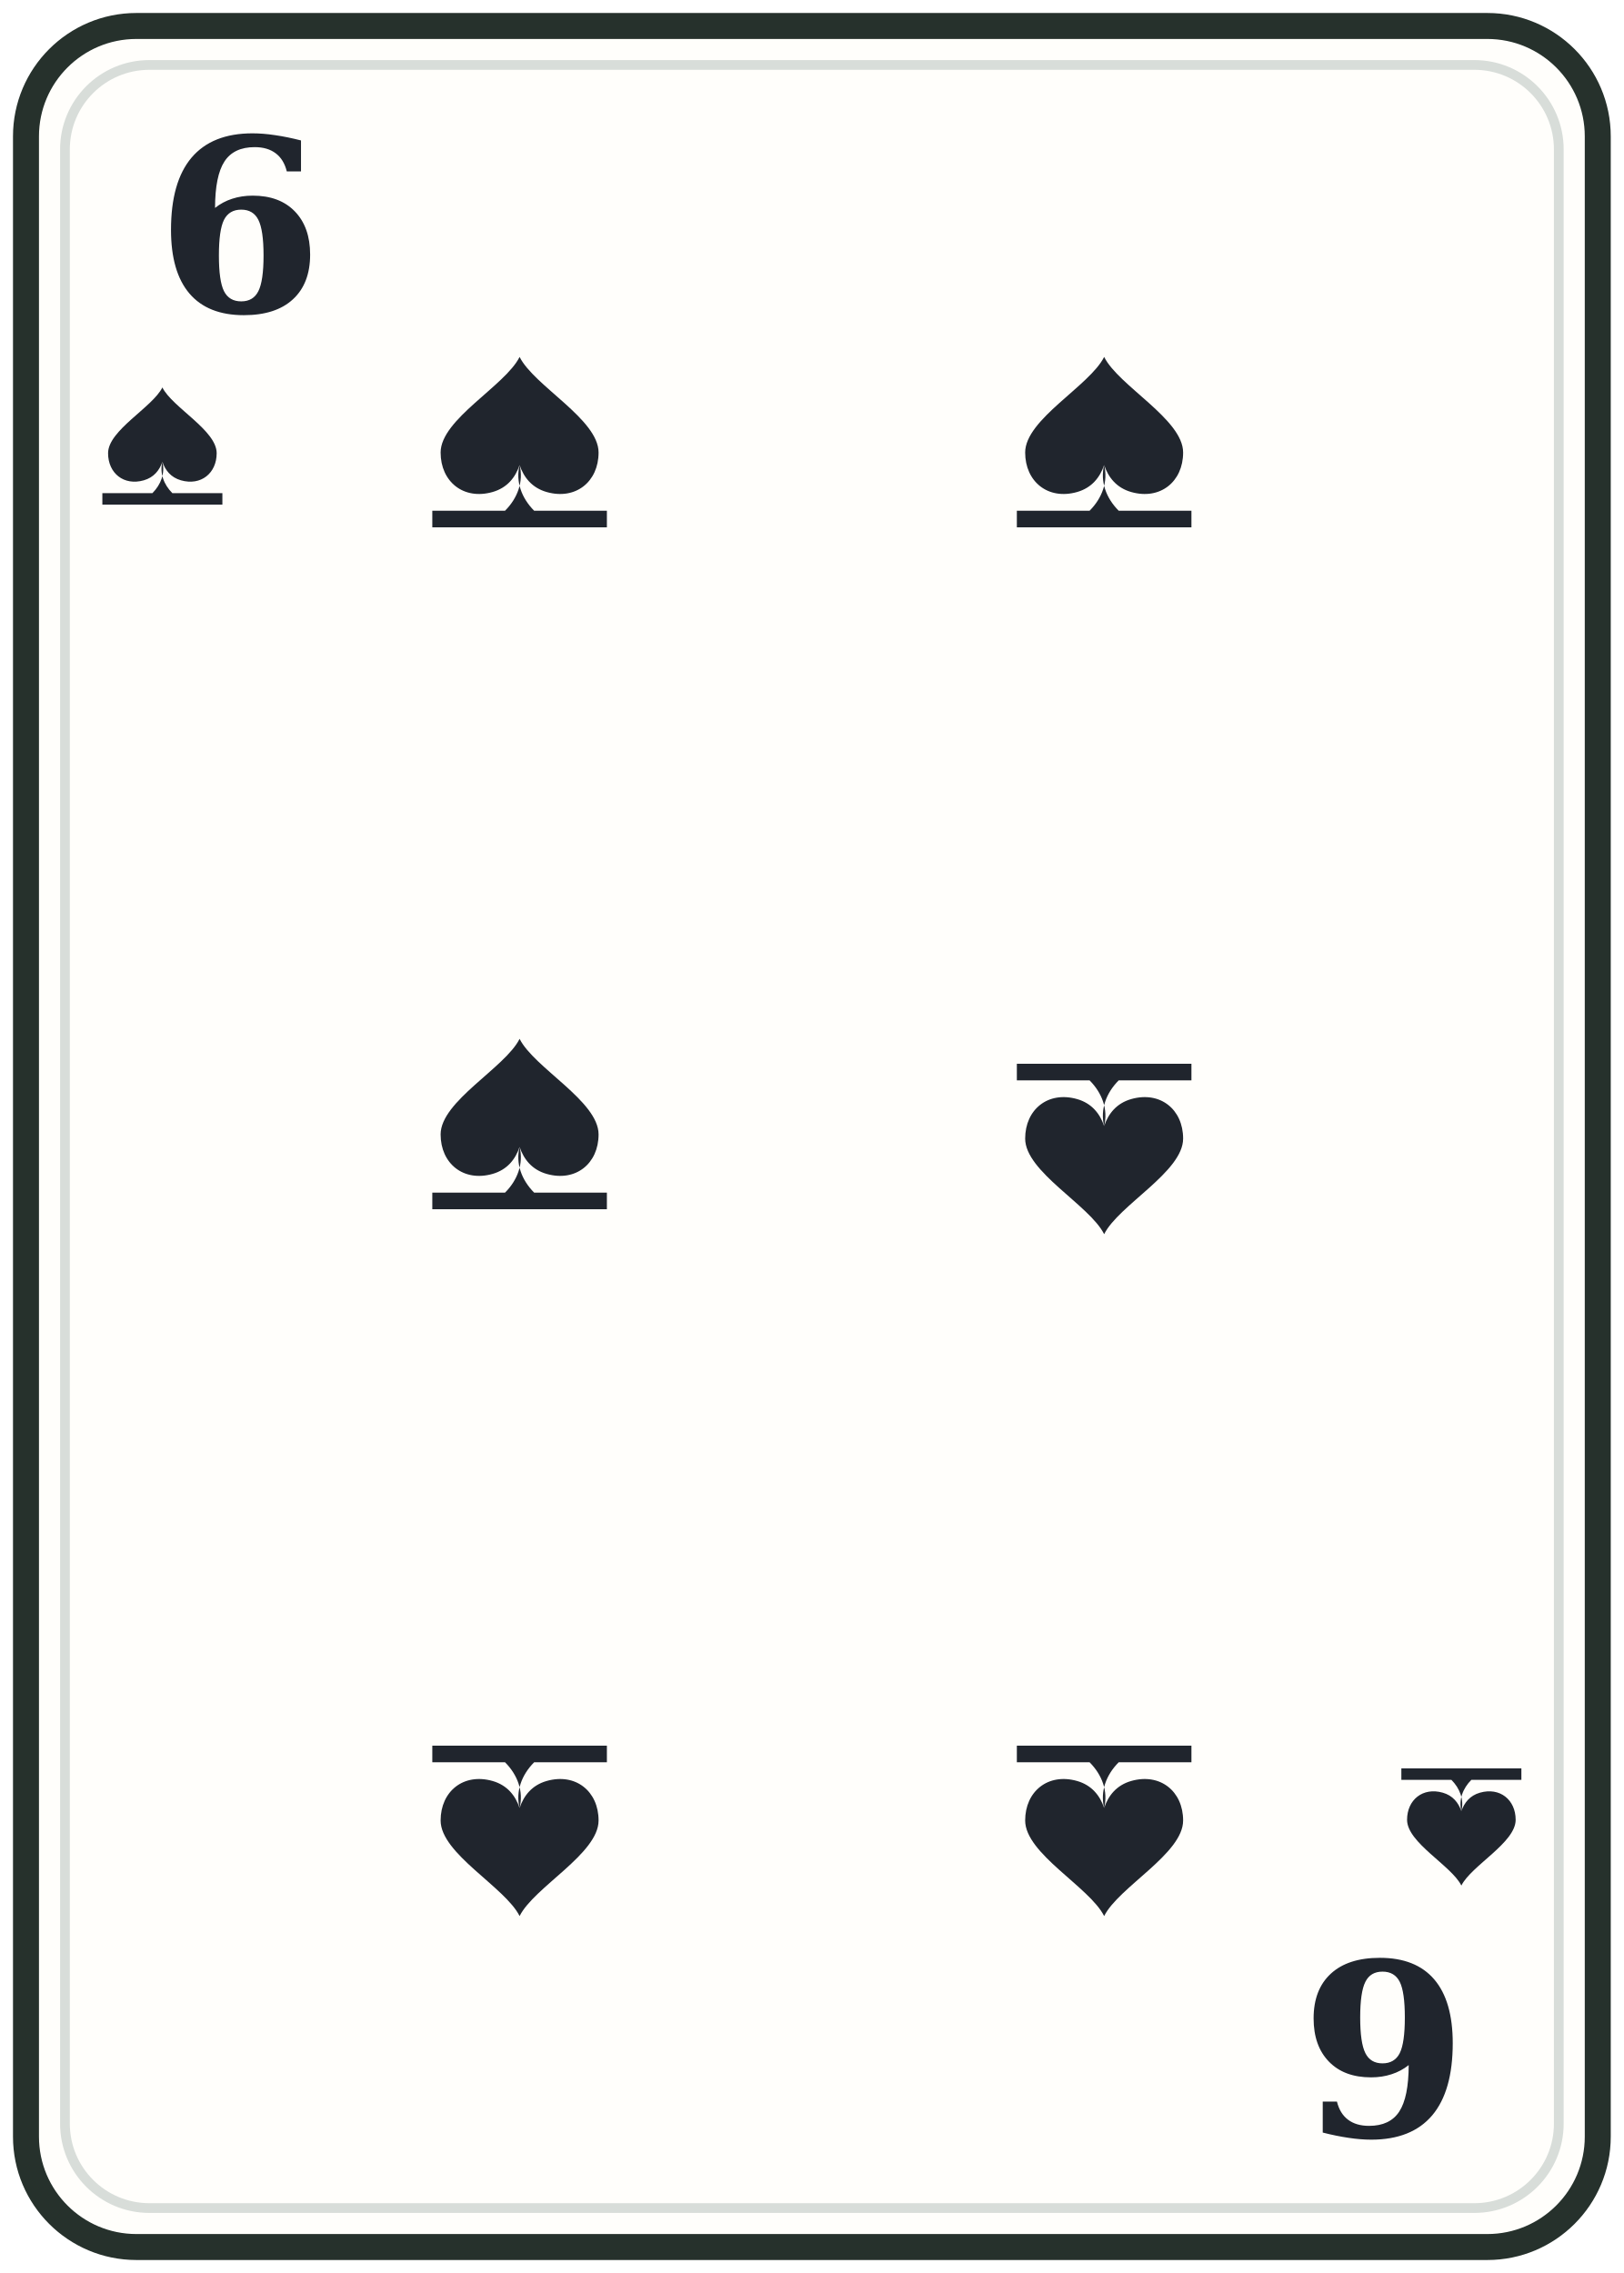
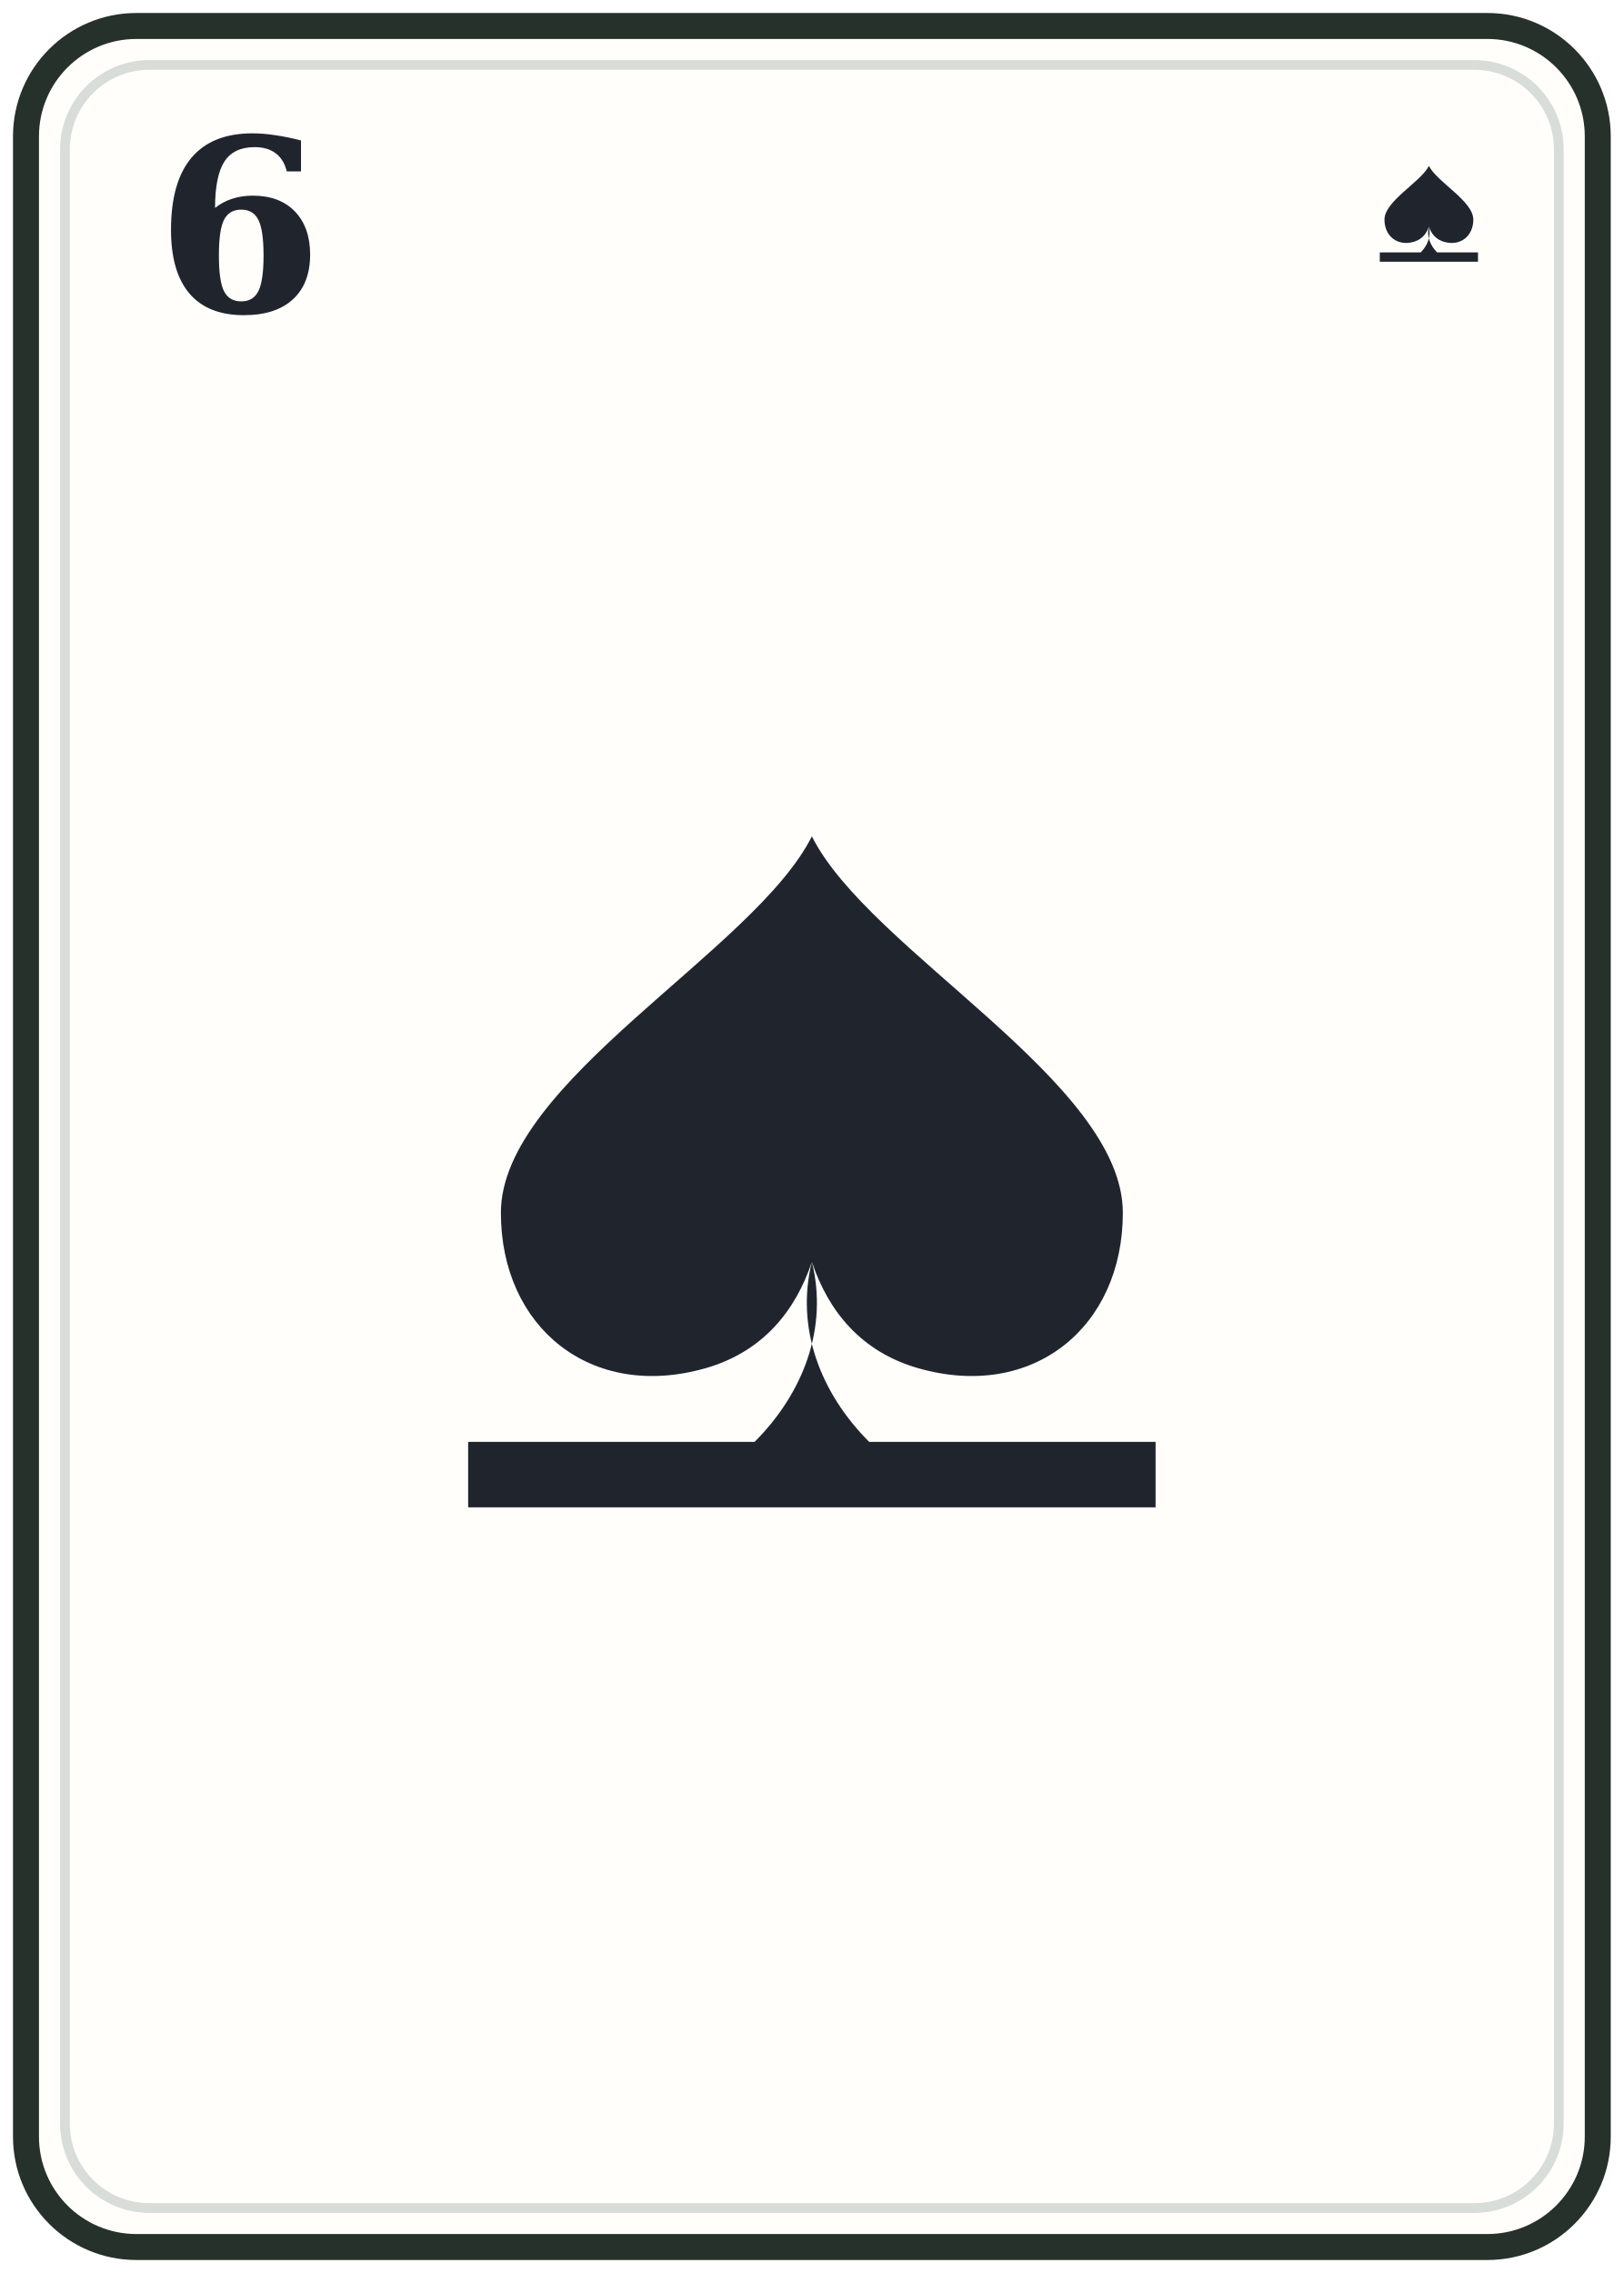
<svg xmlns="http://www.w3.org/2000/svg" width="250" height="350" viewBox="0 0 250 350">
  <rect x="4" y="4" width="242" height="342" rx="17" fill="#fffefb" stroke="#26312c" stroke-width="4" />
  <rect x="10" y="10" width="230" height="330" rx="13" fill="none" stroke="#d8ddd9" stroke-width="1.5" />
  <text x="24" y="48" font-family="DejaVu Serif,serif" font-weight="bold" font-size="37" fill="#20252d">6</text>
-   <g transform="translate(14.0,59.0) rotate(0 11.0 11.0) scale(0.22)" fill="#20252d">
+   <g transform="translate(211.0,25.0) rotate(0 9.0 9.0) scale(0.18)" fill="#20252d">
    <path d="M50 3C43 17 12 33 12 49c0 14 11 23 25 19 7-2 11-7 13-13 2 8-1 16-7 22H8v8h84v-8H57c-6-6-9-14-7-22 2 6 6 11 13 13 14 4 25-5 25-19C88 33 57 17 50 3Z" />
  </g>
-   <g transform="translate(64.0,54.0) rotate(0 16.0 16.0) scale(0.32)" fill="#20252d">
+   <g transform="translate(62.0,125.0) rotate(0 63.0 63.0) scale(1.26)" fill="#20252d">
    <path d="M50 3C43 17 12 33 12 49c0 14 11 23 25 19 7-2 11-7 13-13 2 8-1 16-7 22H8v8h84v-8H57c-6-6-9-14-7-22 2 6 6 11 13 13 14 4 25-5 25-19C88 33 57 17 50 3Z" />
  </g>
-   <g transform="translate(154.0,54.0) rotate(0 16.0 16.0) scale(0.32)" fill="#20252d">
-     <path d="M50 3C43 17 12 33 12 49c0 14 11 23 25 19 7-2 11-7 13-13 2 8-1 16-7 22H8v8h84v-8H57c-6-6-9-14-7-22 2 6 6 11 13 13 14 4 25-5 25-19C88 33 57 17 50 3Z" />
-   </g>
-   <g transform="translate(64.0,159.0) rotate(0 16.0 16.0) scale(0.32)" fill="#20252d">
-     <path d="M50 3C43 17 12 33 12 49c0 14 11 23 25 19 7-2 11-7 13-13 2 8-1 16-7 22H8v8h84v-8H57c-6-6-9-14-7-22 2 6 6 11 13 13 14 4 25-5 25-19C88 33 57 17 50 3Z" />
-   </g>
-   <g transform="translate(154.0,159.0) rotate(180 16.0 16.0) scale(0.32)" fill="#20252d">
-     <path d="M50 3C43 17 12 33 12 49c0 14 11 23 25 19 7-2 11-7 13-13 2 8-1 16-7 22H8v8h84v-8H57c-6-6-9-14-7-22 2 6 6 11 13 13 14 4 25-5 25-19C88 33 57 17 50 3Z" />
-   </g>
-   <g transform="translate(64.0,264.0) rotate(180 16.0 16.0) scale(0.32)" fill="#20252d">
-     <path d="M50 3C43 17 12 33 12 49c0 14 11 23 25 19 7-2 11-7 13-13 2 8-1 16-7 22H8v8h84v-8H57c-6-6-9-14-7-22 2 6 6 11 13 13 14 4 25-5 25-19C88 33 57 17 50 3Z" />
-   </g>
-   <g transform="translate(154.0,264.0) rotate(180 16.0 16.0) scale(0.32)" fill="#20252d">
-     <path d="M50 3C43 17 12 33 12 49c0 14 11 23 25 19 7-2 11-7 13-13 2 8-1 16-7 22H8v8h84v-8H57c-6-6-9-14-7-22 2 6 6 11 13 13 14 4 25-5 25-19C88 33 57 17 50 3Z" />
-   </g>
-   <g transform="rotate(180 125 175)">
-     <text x="24" y="48" font-family="DejaVu Serif,serif" font-weight="bold" font-size="37" fill="#20252d">6</text>
-     <g transform="translate(14.0,59.0) rotate(0 11.0 11.0) scale(0.22)" fill="#20252d">
-       <path d="M50 3C43 17 12 33 12 49c0 14 11 23 25 19 7-2 11-7 13-13 2 8-1 16-7 22H8v8h84v-8H57c-6-6-9-14-7-22 2 6 6 11 13 13 14 4 25-5 25-19C88 33 57 17 50 3Z" />
-     </g>
-   </g>
</svg>
